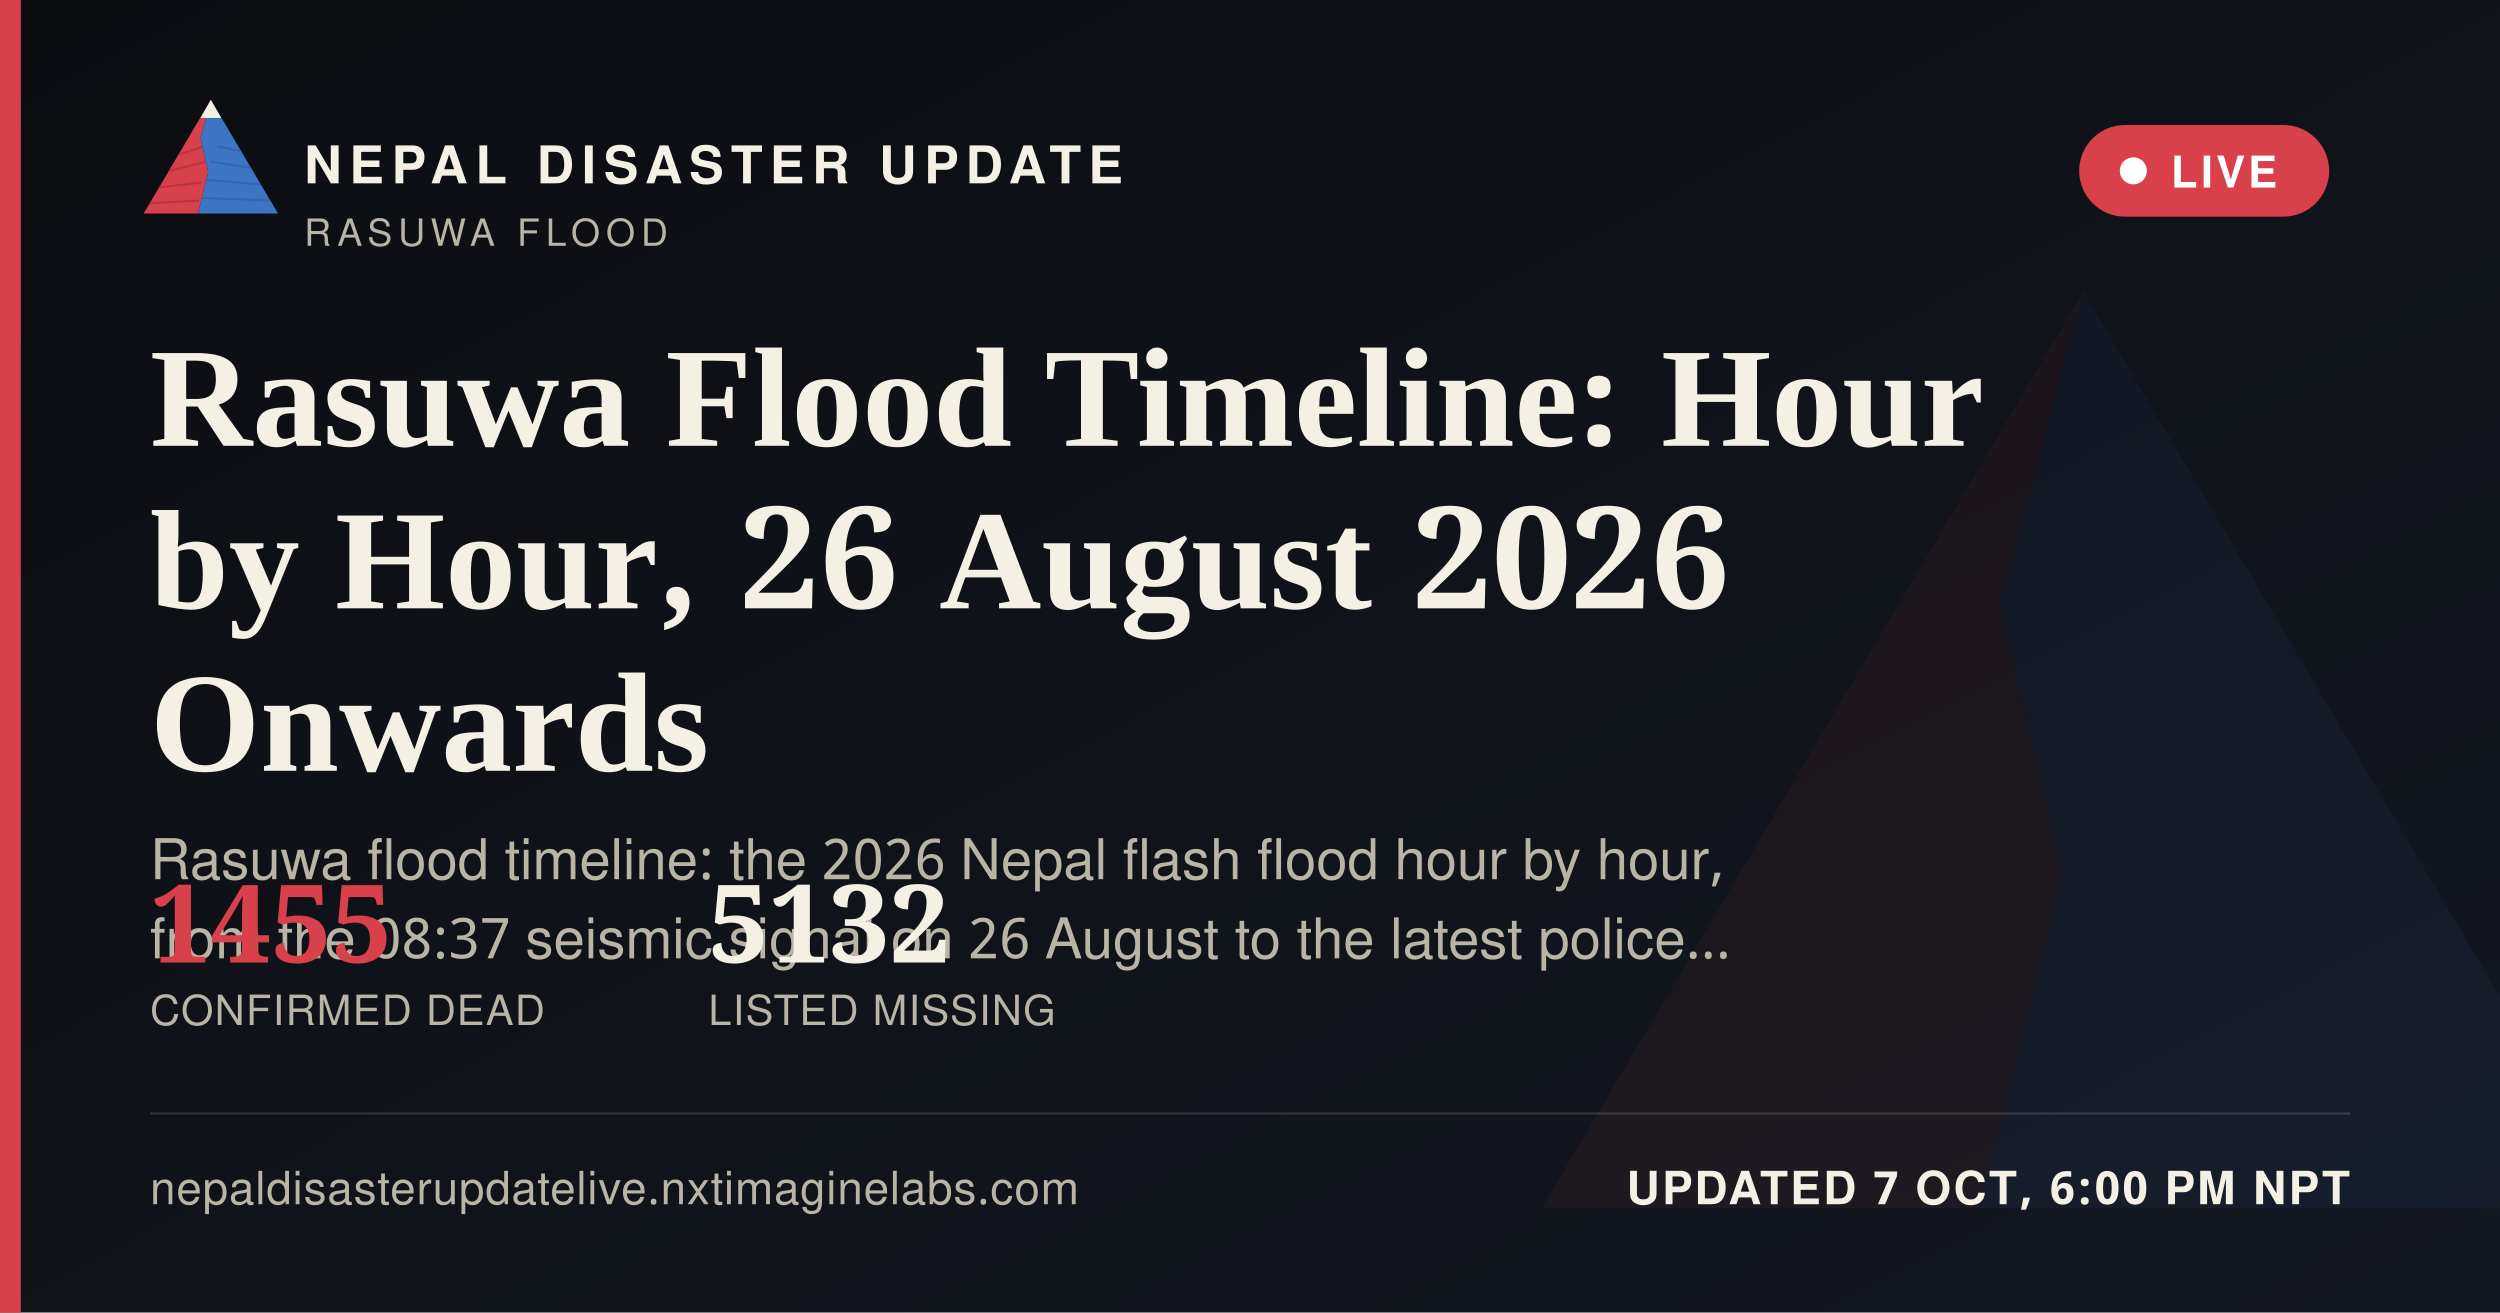
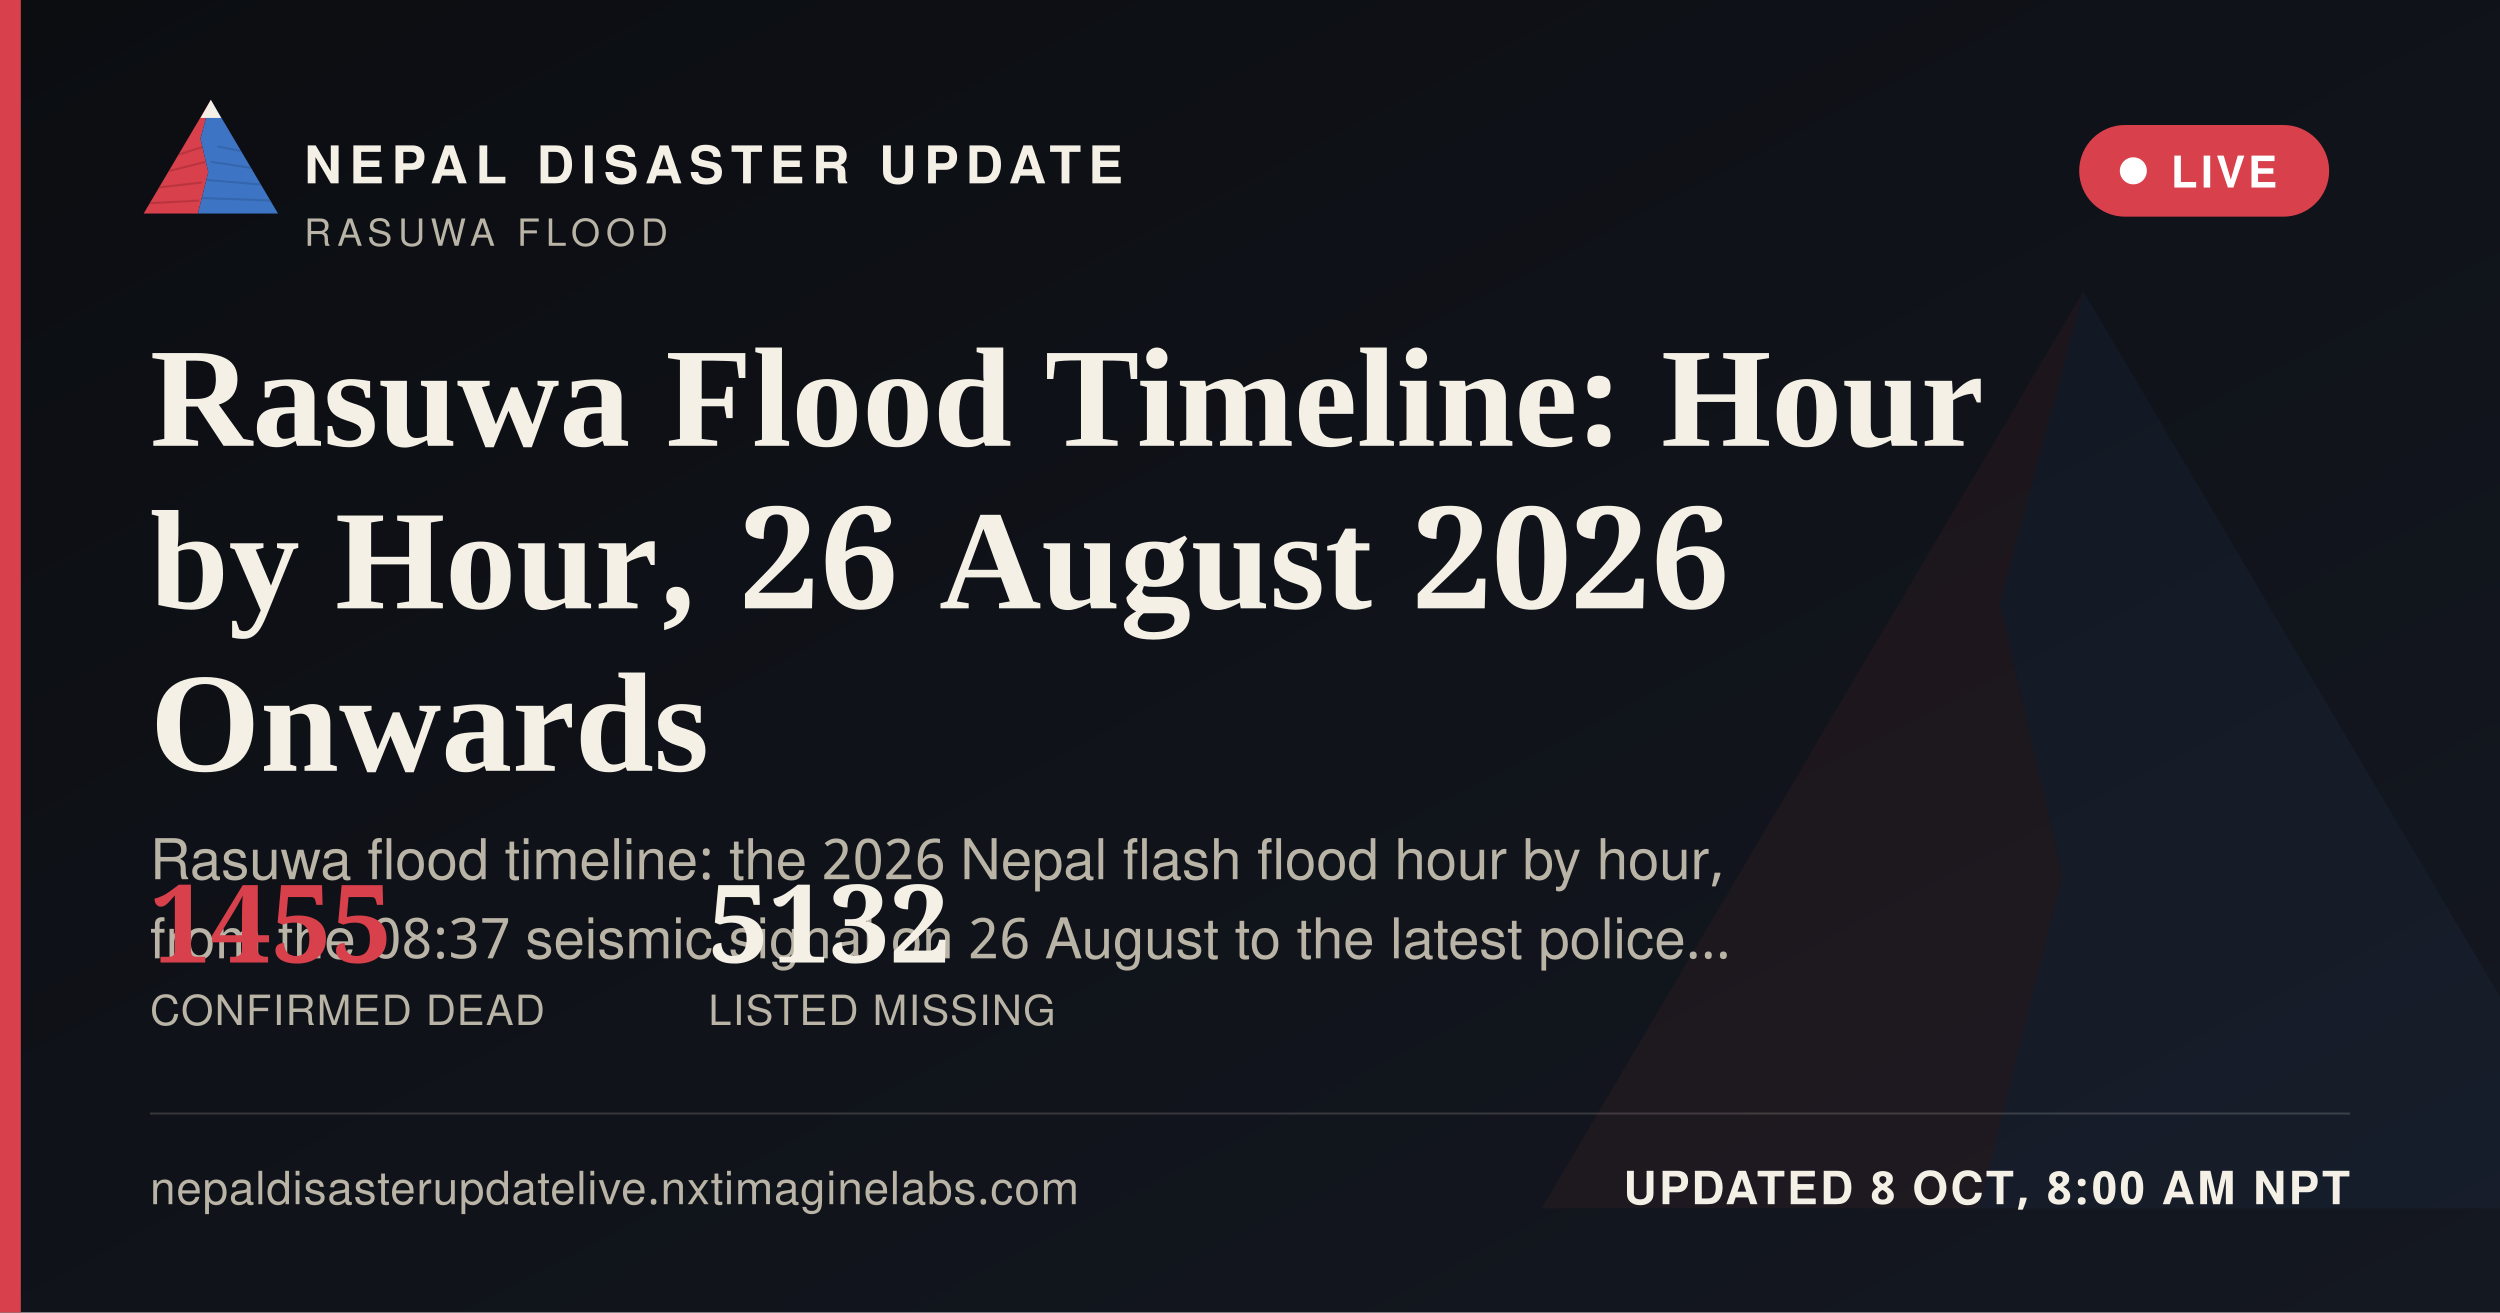
<svg xmlns="http://www.w3.org/2000/svg" width="1200" height="630" viewBox="0 0 1200 630">
  <defs>
    <linearGradient id="ogbg" x1="0" y1="0" x2="1" y2="1">
      <stop offset="0" stop-color="#0B0D11" />
      <stop offset="1" stop-color="#141821" />
    </linearGradient>
  </defs>
  <rect width="1200" height="630" fill="url(#ogbg)" />
  <g transform="translate(700,60) scale(5)" opacity="0.06">
    <polygon points="60,16 52,46 58,72 50,104 8,104" fill="#D8404B" />
    <polygon points="60,16 112,104 50,104 58,72 52,46" fill="#3D74C4" />
  </g>
  <rect x="0" y="0" width="10" height="630" fill="#D8404B" />
  <g transform="translate(64,38) scale(0.62)">
    <g>
      <defs>
        <clipPath id="ogLc">
          <polygon points="60,16 52,46 58,72 50,104 8,104" />
        </clipPath>
        <clipPath id="ogRc">
          <polygon points="60,16 112,104 50,104 58,72 52,46" />
        </clipPath>
      </defs>
      <polygon points="60,16 52,46 58,72 50,104 8,104" fill="#D8404B" />
      <g clip-path="url(#ogLc)" stroke="#A32A34" stroke-width="1.6" fill="none" opacity="0.55">
        <path d="M30,60 L55,52" />
        <path d="M24,72 L56,64" />
        <path d="M18,84 L53,80" />
        <path d="M13,96 L51,94" />
      </g>
      <polygon points="60,16 112,104 50,104 58,72 52,46" fill="#3D74C4" />
      <g clip-path="url(#ogRc)" stroke="#2A5793" stroke-width="1.6" fill="none" opacity="0.5">
        <path d="M65,52 L95,58" />
        <path d="M60,64 L100,70" />
        <path d="M56,78 L104,82" />
        <path d="M52,92 L108,94" />
      </g>
      <polygon points="60,16 52,30 68,30" fill="#F4F0E6" />
    </g>
  </g>
  <text x="146" y="88" font-family="'Public Sans', 'Noto Sans Devanagari', 'Helvetica Neue', Helvetica, Arial, sans-serif" font-size="25" font-weight="800" letter-spacing="3.6" fill="#F4F0E6">NEPAL DISASTER UPDATE</text>
  <text x="146" y="118" font-family="'Public Sans', 'Noto Sans Devanagari', 'Helvetica Neue', Helvetica, Arial, sans-serif" font-size="18" letter-spacing="2.8" fill="#B9B4A6">RASUWA FLOOD</text>
  <g>
    <rect x="998" y="60" width="120" height="44" rx="22" fill="#D8404B" stroke="none" />
    <circle cx="1024" cy="82" r="6.5" fill="#FFFFFF" />
    <text x="1042" y="90" font-family="'Public Sans', 'Noto Sans Devanagari', 'Helvetica Neue', Helvetica, Arial, sans-serif" font-size="21" font-weight="700" letter-spacing="1.6" fill="#FFFFFF">LIVE</text>
  </g>
  <text x="72" y="214" font-family="Newsreader, 'Noto Serif Devanagari', Georgia, 'Times New Roman', serif" font-size="68" font-weight="600" fill="#F4F0E6">Rasuwa Flood Timeline: Hour</text>
  <text x="72" y="292" font-family="Newsreader, 'Noto Serif Devanagari', Georgia, 'Times New Roman', serif" font-size="68" font-weight="600" fill="#F4F0E6">by Hour, 26 August 2026</text>
  <text x="72" y="370" font-family="Newsreader, 'Noto Serif Devanagari', Georgia, 'Times New Roman', serif" font-size="68" font-weight="600" fill="#F4F0E6">Onwards</text>
  <text x="72" y="422" font-family="'Public Sans', 'Noto Sans Devanagari', 'Helvetica Neue', Helvetica, Arial, sans-serif" font-size="27" fill="#B9B4A6">Rasuwa flood timeline: the 2026 Nepal flash flood hour by hour,</text>
  <text x="72" y="460" font-family="'Public Sans', 'Noto Sans Devanagari', 'Helvetica Neue', Helvetica, Arial, sans-serif" font-size="27" fill="#B9B4A6">from the 08:37 seismic signal on 26 August to the latest police…</text>
  <g transform="translate(72,462)">
    <text x="0" y="0" font-family="Newsreader, 'Noto Serif Devanagari', Georgia, 'Times New Roman', serif" font-size="52" font-weight="600" fill="#D8404B">1455</text>
    <text x="0" y="30" font-family="'Public Sans', 'Noto Sans Devanagari', 'Helvetica Neue', Helvetica, Arial, sans-serif" font-size="20" letter-spacing="0.6" fill="#B9B4A6">CONFIRMED DEAD</text>
    <text x="268" y="0" font-family="Newsreader, 'Noto Serif Devanagari', Georgia, 'Times New Roman', serif" font-size="52" font-weight="600" fill="#F4F0E6">5132</text>
    <text x="268" y="30" font-family="'Public Sans', 'Noto Sans Devanagari', 'Helvetica Neue', Helvetica, Arial, sans-serif" font-size="20" letter-spacing="0.6" fill="#B9B4A6">LISTED MISSING</text>
  </g>
  <rect x="72" y="534" width="1056" height="1" fill="rgba(244,240,230,0.16)" />
  <text x="72" y="578" font-family="'Public Sans', 'Noto Sans Devanagari', 'Helvetica Neue', Helvetica, Arial, sans-serif" font-size="22" fill="#B9B4A6" letter-spacing="0.4">nepaldisasterupdatelive.nxtimaginelabs.com</text>
-   <text x="1128" y="578" text-anchor="end" font-family="'Public Sans', 'Noto Sans Devanagari', 'Helvetica Neue', Helvetica, Arial, sans-serif" font-size="22" font-weight="700" letter-spacing="1.2" fill="#F4F0E6">UPDATED 7 OCT, 6:00 PM NPT</text>
+   <text x="1128" y="578" text-anchor="end" font-family="'Public Sans', 'Noto Sans Devanagari', 'Helvetica Neue', Helvetica, Arial, sans-serif" font-size="22" font-weight="700" letter-spacing="1.2" fill="#F4F0E6">UPDATED 8 OCT, 8:00 AM NPT</text>
</svg>
